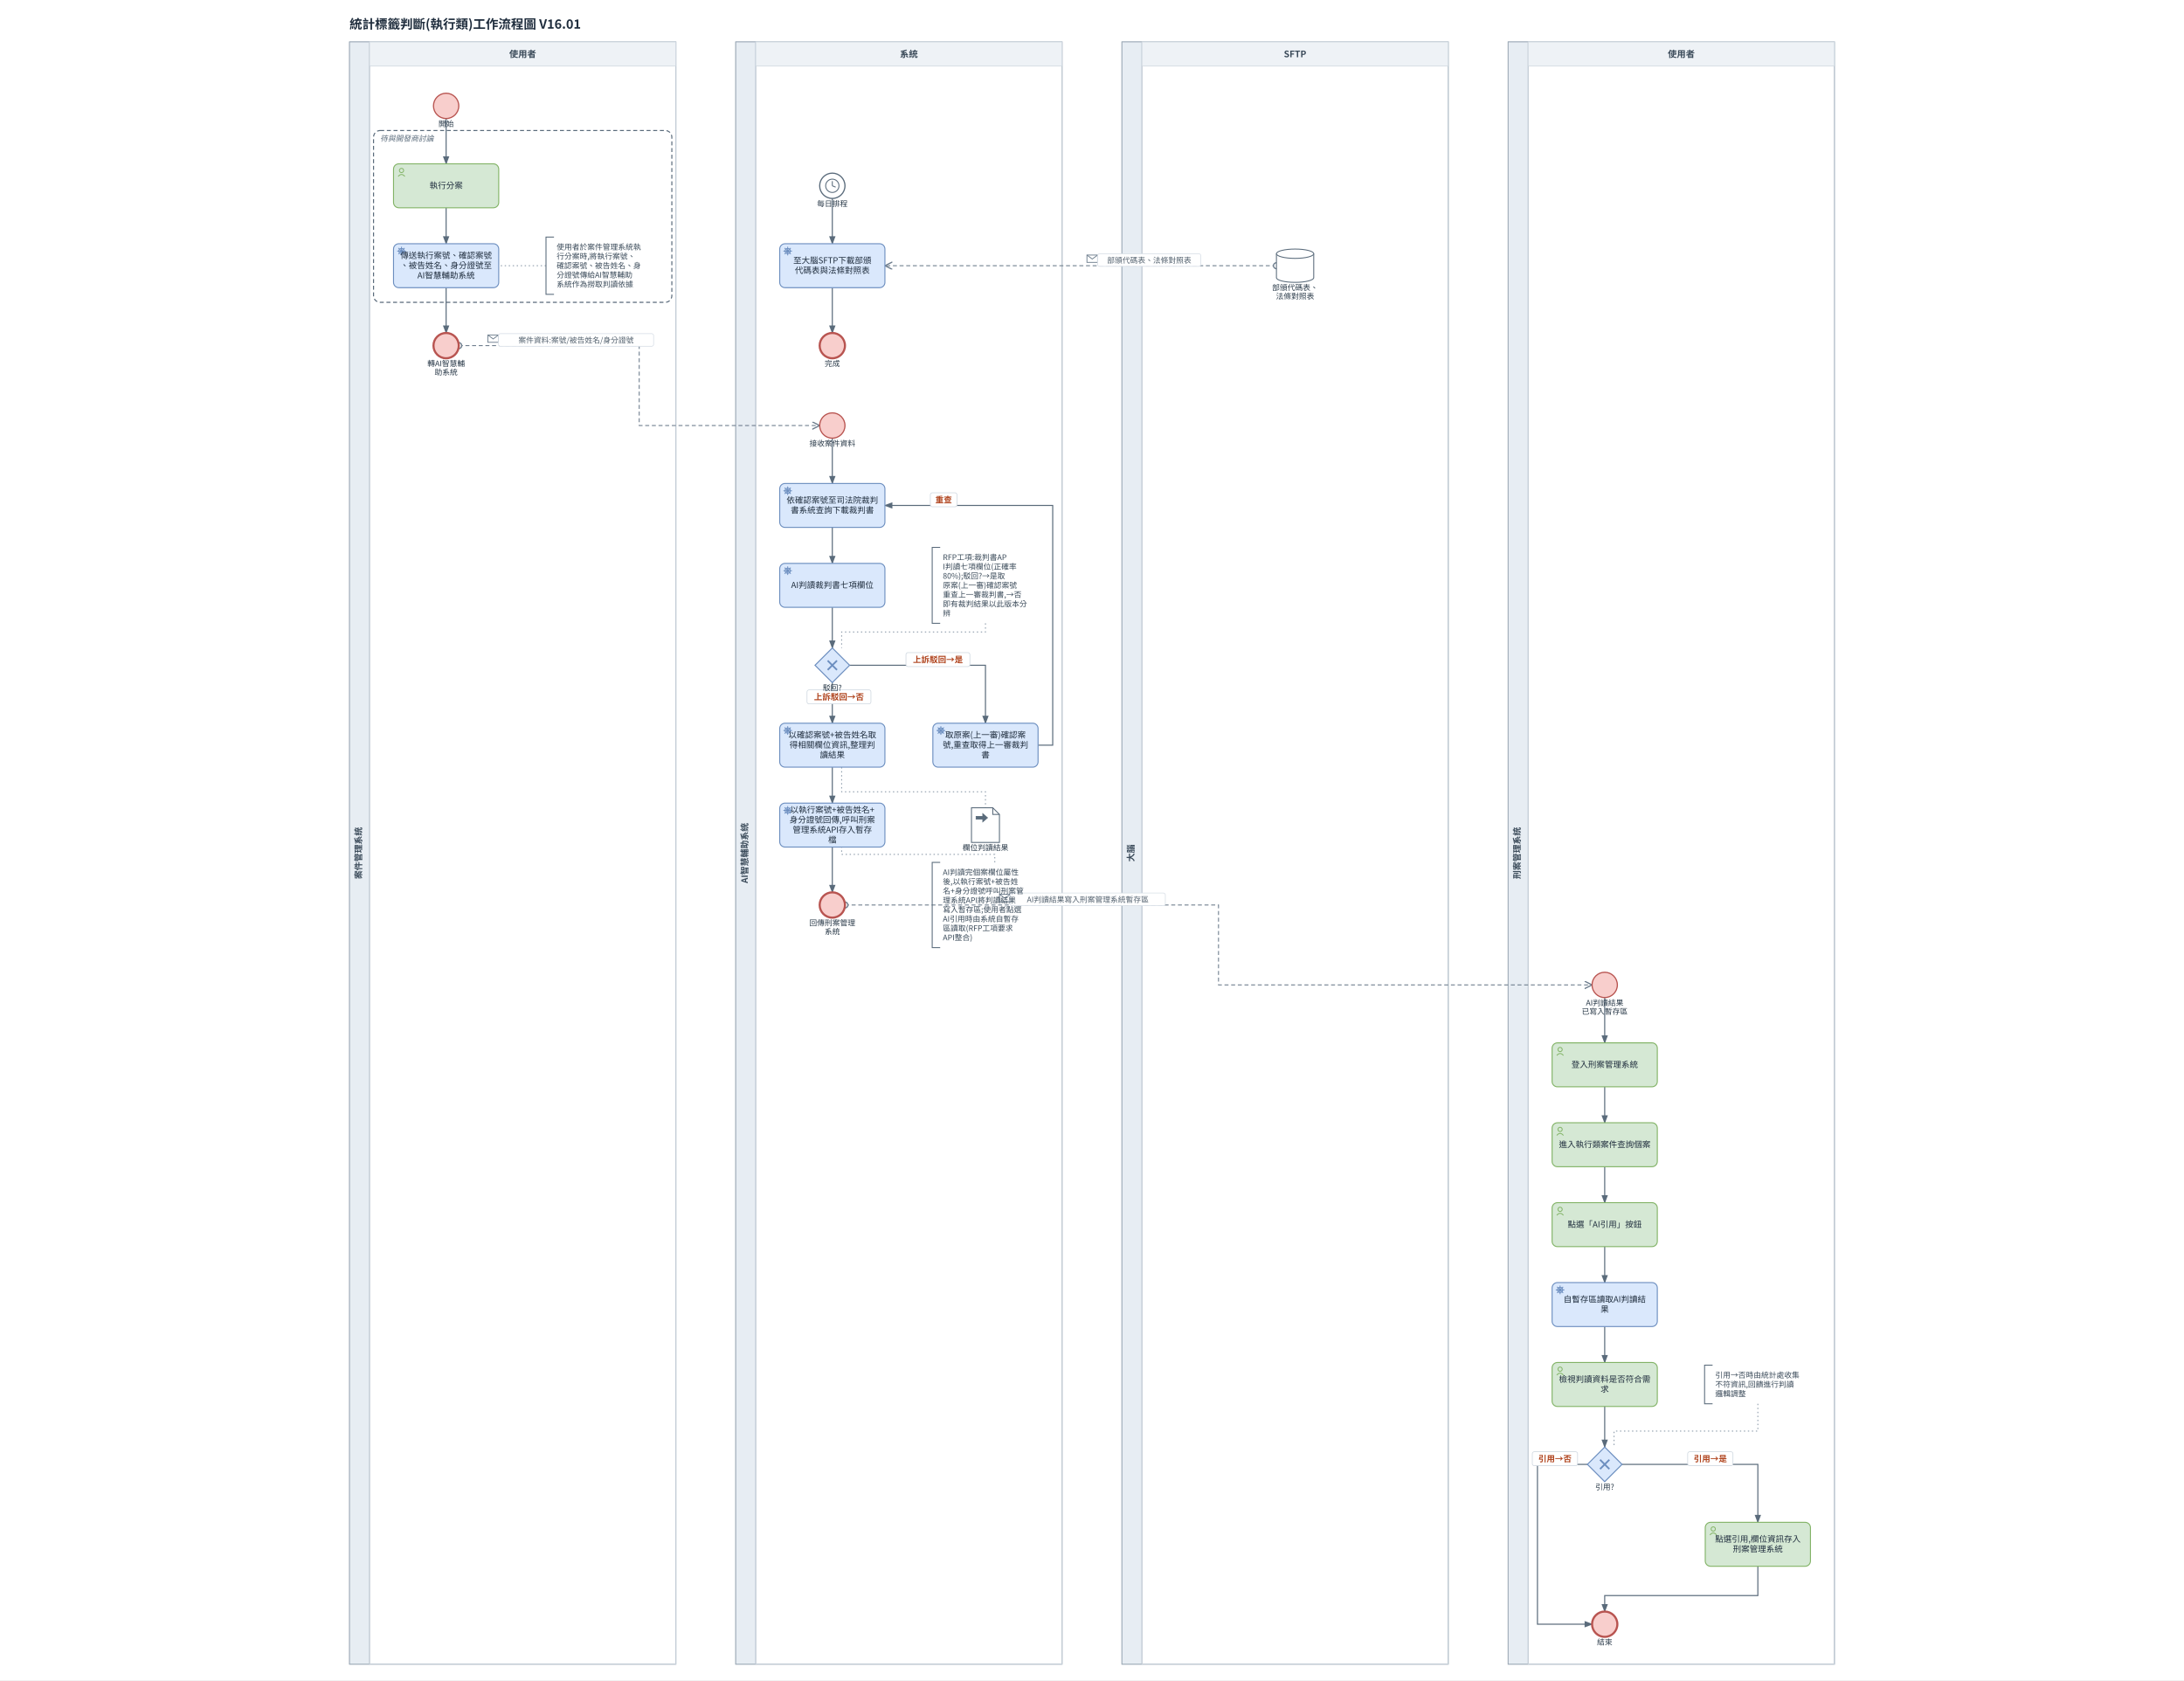
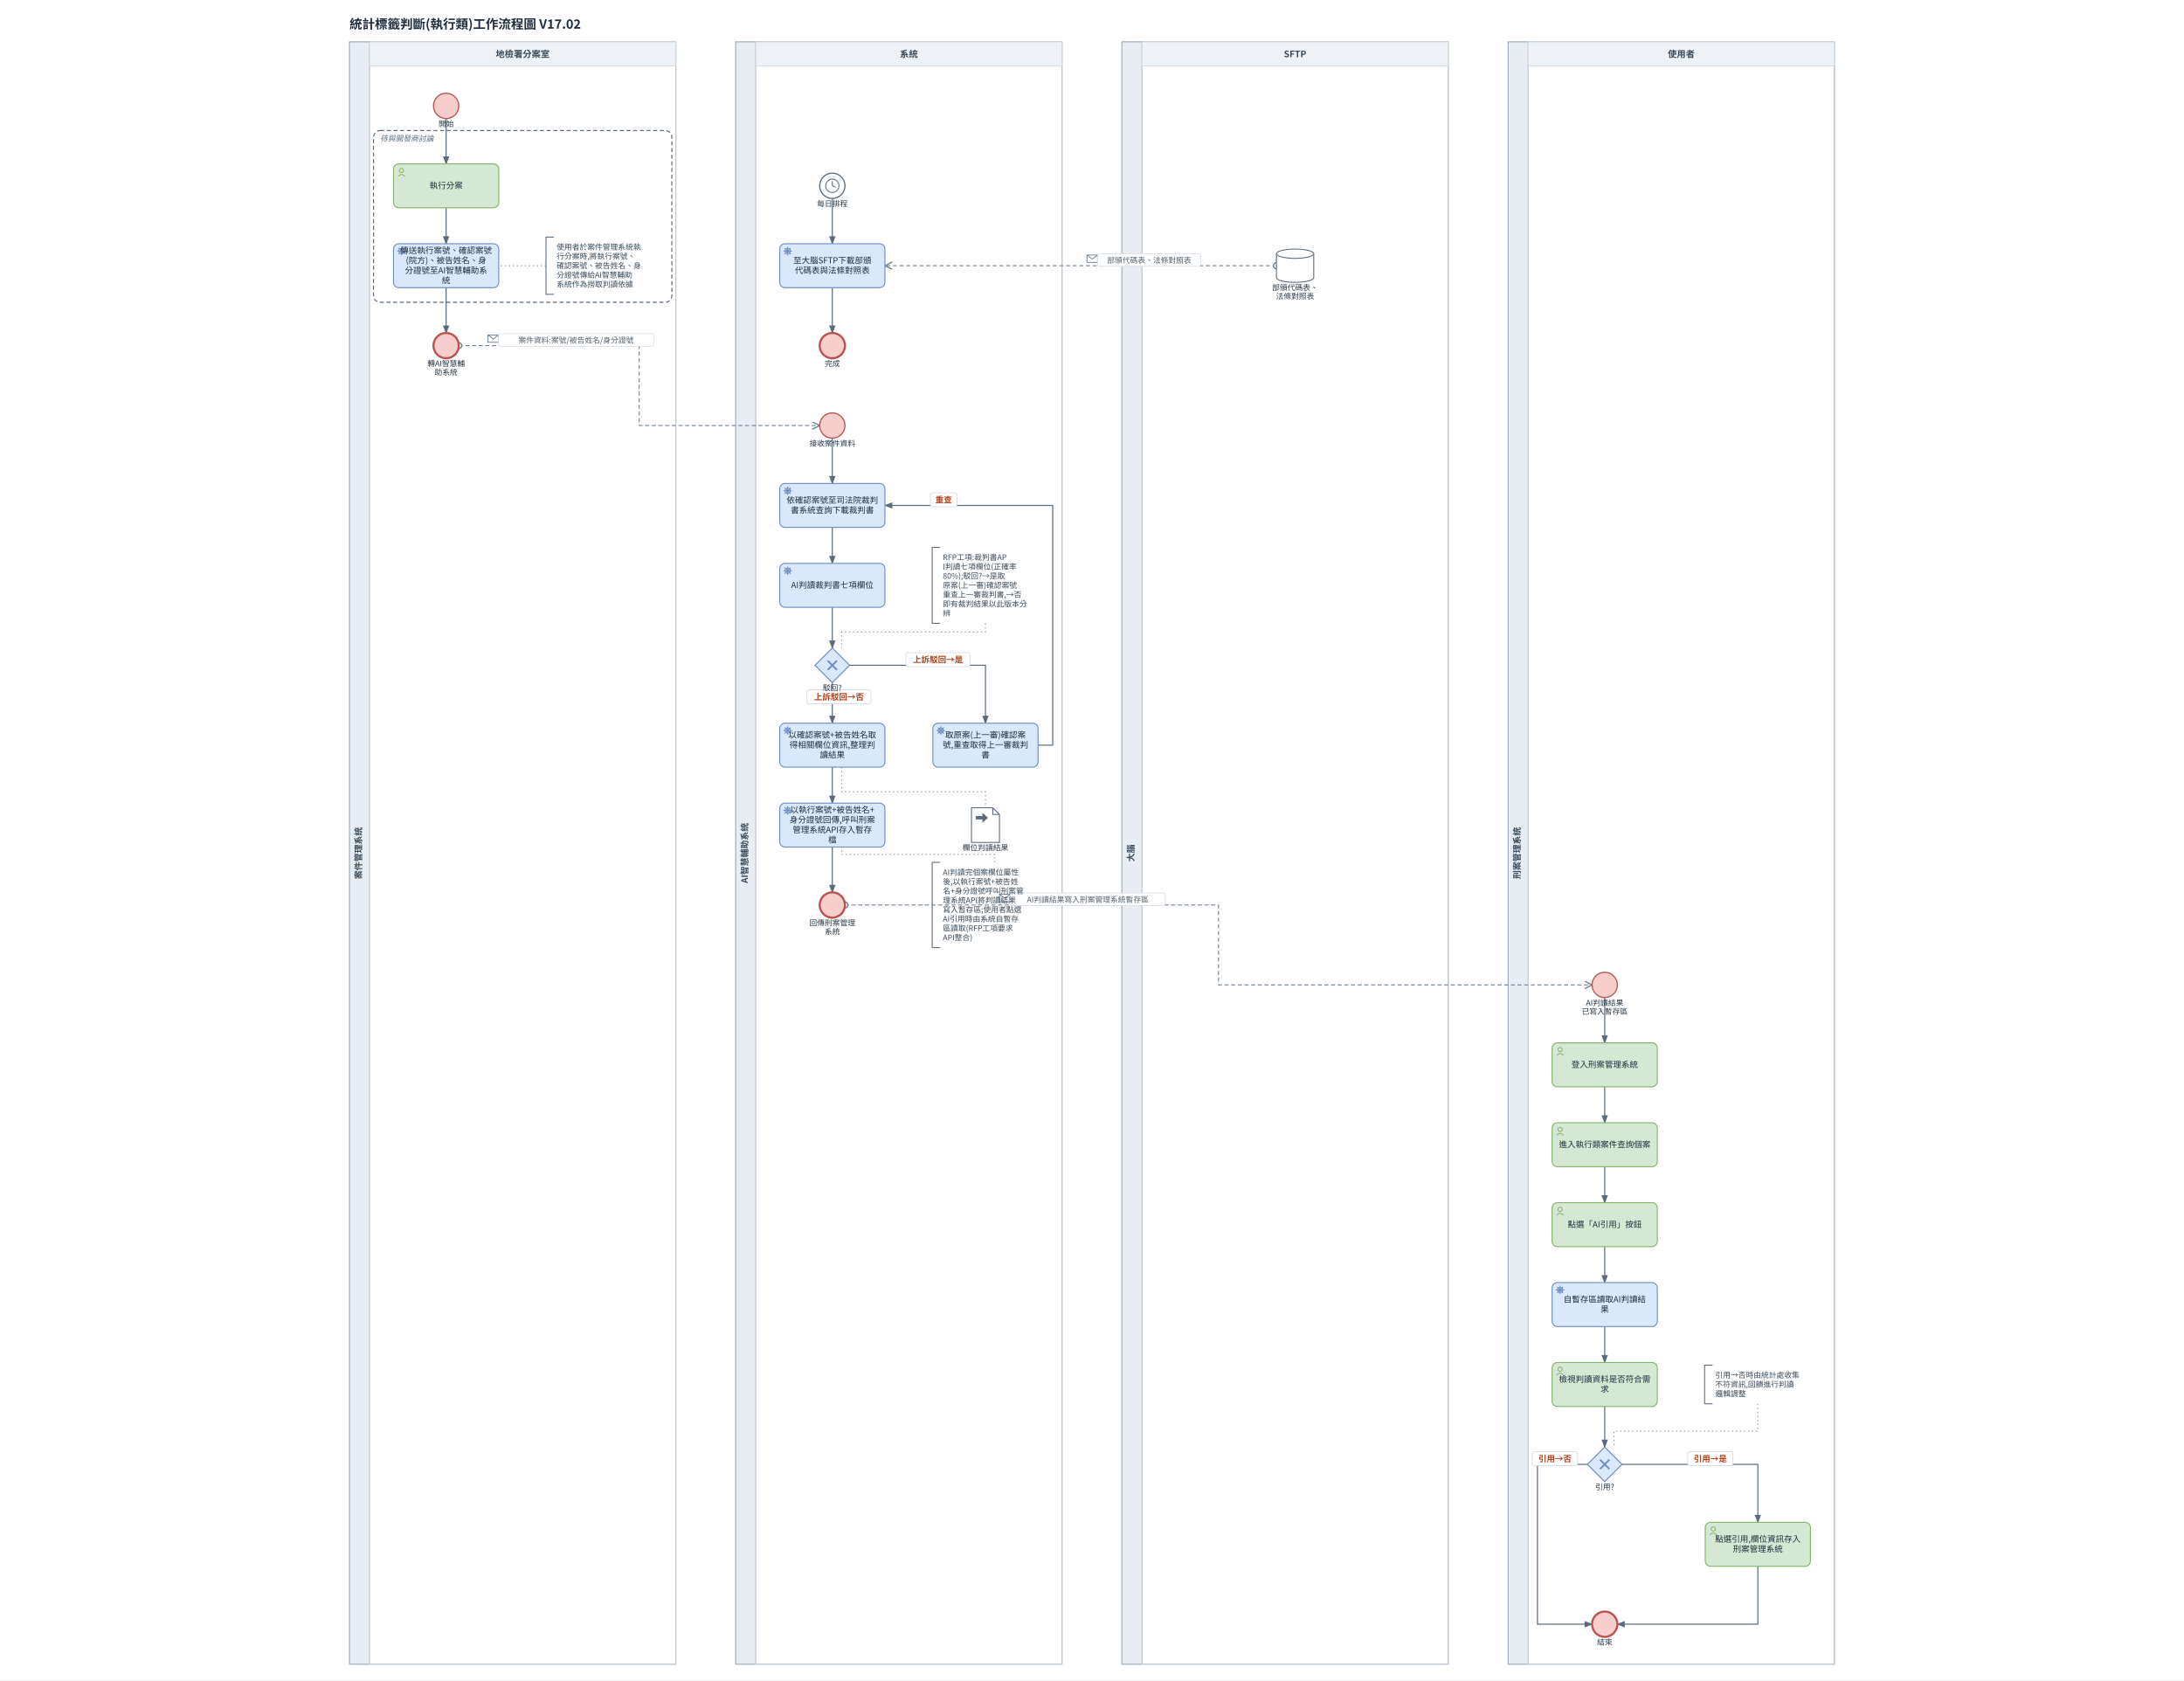
- <svg xmlns="http://www.w3.org/2000/svg" role="img" aria-label="統計標籤判斷(執行類)工作流程圖 V16.01" viewBox="-385 7 3280 2523" font-family="Microsoft JhengHei, PingFang TC, Noto Sans CJK TC, sans-serif">
+ <svg xmlns="http://www.w3.org/2000/svg" role="img" aria-label="統計標籤判斷(執行類)工作流程圖 V17.02" viewBox="-385 7 3280 2523" font-family="Microsoft JhengHei, PingFang TC, Noto Sans CJK TC, sans-serif">
  <rect x="-385" y="7" width="3280" height="2523" fill="#ffffff" />
-   <text x="140" y="50" font-size="19" font-weight="bold" fill="#1f2d3d">統計標籤判斷(執行類)工作流程圖 V16.01</text>
+   <text x="140" y="50" font-size="19" font-weight="bold" fill="#1f2d3d">統計標籤判斷(執行類)工作流程圖 V17.02</text>
  <defs>
    <marker id="arr" markerWidth="9" markerHeight="9" refX="7" refY="3" orient="auto" markerUnits="strokeWidth">
      <path d="M0,0 L8,3 L0,6 Z" fill="#5a6b7b" />
    </marker>
    <marker id="mfarr" markerWidth="11" markerHeight="11" refX="8" refY="4" orient="auto" markerUnits="strokeWidth">
      <path d="M0,0 L8,4 L0,8" fill="none" stroke="#6b7b8b" stroke-width="1.3" />
    </marker>
    <marker id="mfdot" markerWidth="10" markerHeight="10" refX="5" refY="5" orient="auto" markerUnits="strokeWidth">
      <circle cx="5" cy="5" r="3.2" fill="#fff" stroke="#6b7b8b" stroke-width="1.3" />
    </marker>
  </defs>
  <rect x="140" y="70" width="490" height="2436" fill="none" stroke="#9aa7b4" stroke-width="1.5" />
  <rect x="140" y="70" width="30" height="2436" fill="#e7edf3" stroke="#9aa7b4" />
  <text x="158" y="1288.0" font-size="13" font-weight="bold" fill="#3a4a59" text-anchor="middle" transform="rotate(-90 158 1288.0)">案件管理系統</text>
  <rect x="170" y="70" width="460" height="2436" fill="none" stroke="#cdd6df" />
  <rect x="170" y="70" width="460" height="36" fill="#eef2f6" stroke="#cdd6df" />
-   <text x="400.0" y="93" font-size="13.5" font-weight="bold" fill="#3a4a59" text-anchor="middle">使用者</text>
+   <text x="400.0" y="93" font-size="13.5" font-weight="bold" fill="#3a4a59" text-anchor="middle">地檢署分案室</text>
  <rect x="720" y="70" width="490" height="2436" fill="none" stroke="#9aa7b4" stroke-width="1.5" />
  <rect x="720" y="70" width="30" height="2436" fill="#e7edf3" stroke="#9aa7b4" />
  <text x="738" y="1288.0" font-size="13" font-weight="bold" fill="#3a4a59" text-anchor="middle" transform="rotate(-90 738 1288.0)">AI智慧輔助系統</text>
  <rect x="750" y="70" width="460" height="2436" fill="none" stroke="#cdd6df" />
  <rect x="750" y="70" width="460" height="36" fill="#eef2f6" stroke="#cdd6df" />
  <text x="980.0" y="93" font-size="13.5" font-weight="bold" fill="#3a4a59" text-anchor="middle">系統</text>
  <rect x="1300" y="70" width="490" height="2436" fill="none" stroke="#9aa7b4" stroke-width="1.5" />
  <rect x="1300" y="70" width="30" height="2436" fill="#e7edf3" stroke="#9aa7b4" />
  <text x="1318" y="1288.0" font-size="13" font-weight="bold" fill="#3a4a59" text-anchor="middle" transform="rotate(-90 1318 1288.0)">大腦</text>
  <rect x="1330" y="70" width="460" height="2436" fill="none" stroke="#cdd6df" />
  <rect x="1330" y="70" width="460" height="36" fill="#eef2f6" stroke="#cdd6df" />
  <text x="1560.0" y="93" font-size="13.5" font-weight="bold" fill="#3a4a59" text-anchor="middle">SFTP</text>
  <rect x="1880" y="70" width="490" height="2436" fill="none" stroke="#9aa7b4" stroke-width="1.5" />
  <rect x="1880" y="70" width="30" height="2436" fill="#e7edf3" stroke="#9aa7b4" />
  <text x="1898" y="1288.0" font-size="13" font-weight="bold" fill="#3a4a59" text-anchor="middle" transform="rotate(-90 1898 1288.0)">刑案管理系統</text>
  <rect x="1910" y="70" width="460" height="2436" fill="none" stroke="#cdd6df" />
  <rect x="1910" y="70" width="460" height="36" fill="#eef2f6" stroke="#cdd6df" />
  <text x="2140.0" y="93" font-size="13.5" font-weight="bold" fill="#3a4a59" text-anchor="middle">使用者</text>
  <rect x="176" y="203" width="448" height="258" rx="10" fill="none" stroke="#5a6b7b" stroke-width="1.6" stroke-dasharray="6,4" />
  <text x="186" y="219" font-size="11.5" font-style="italic" fill="#5a6b7b">待與開發商討論</text>
  <path d="M285,185 L285,253" fill="none" stroke="#5a6b7b" stroke-width="1.6" marker-end="url(#arr)" />
  <path d="M285,319 L285,373" fill="none" stroke="#5a6b7b" stroke-width="1.6" marker-end="url(#arr)" />
  <path d="M285,439 L285,507" fill="none" stroke="#5a6b7b" stroke-width="1.6" marker-end="url(#arr)" />
  <path d="M435,406 L364,406" fill="none" stroke="#8a99a8" stroke-width="1.4" stroke-dasharray="2,4" />
  <path d="M865,665 L865,733" fill="none" stroke="#5a6b7b" stroke-width="1.6" marker-end="url(#arr)" />
  <path d="M865,799 L865,853" fill="none" stroke="#5a6b7b" stroke-width="1.6" marker-end="url(#arr)" />
  <path d="M865,919 L865,980" fill="none" stroke="#5a6b7b" stroke-width="1.6" marker-end="url(#arr)" />
  <path d="M865,1032 L865,1093" fill="none" stroke="#5a6b7b" stroke-width="1.6" marker-end="url(#arr)" />
  <rect x="827.0" y="1043" width="96" height="21" fill="#fff" stroke="#cdd6df" rx="3" />
  <text x="875.0" y="1058" font-size="12.5" fill="#b0451f" text-anchor="middle" font-weight="bold">上訴駁回→否</text>
  <path d="M891,1006 L1095,1006 L1095,1093" fill="none" stroke="#5a6b7b" stroke-width="1.6" marker-end="url(#arr)" />
  <rect x="975.6" y="987.0" width="96" height="21" fill="#fff" stroke="#cdd6df" rx="3" />
  <text x="1023.6" y="1002.0" font-size="12.5" fill="#b0451f" text-anchor="middle" font-weight="bold">上訴駁回→是</text>
  <path d="M1174,1126 L1196,1126 L1196,766 L944,766" fill="none" stroke="#5a6b7b" stroke-width="1.6" marker-end="url(#arr)" />
  <rect x="1012.2" y="747.0" width="40" height="21" fill="#fff" stroke="#cdd6df" rx="3" />
  <text x="1032.2" y="762.0" font-size="12.5" fill="#b0451f" text-anchor="middle" font-weight="bold">重查</text>
  <path d="M865,1159 L865,1213" fill="none" stroke="#5a6b7b" stroke-width="1.6" marker-end="url(#arr)" />
  <path d="M865,1279 L865,1347" fill="none" stroke="#5a6b7b" stroke-width="1.6" marker-end="url(#arr)" />
  <path d="M865,305 L865,373" fill="none" stroke="#5a6b7b" stroke-width="1.6" marker-end="url(#arr)" />
  <path d="M865,439 L865,507" fill="none" stroke="#5a6b7b" stroke-width="1.6" marker-end="url(#arr)" />
  <path d="M879,1159 L879,1196 L1095,1196 L1095,1220" fill="none" stroke="#8a99a8" stroke-width="1.4" stroke-dasharray="2,4" />
  <path d="M1095,943 L1095,956 L879,956 L879,980" fill="none" stroke="#8a99a8" stroke-width="1.4" stroke-dasharray="2,4" />
  <path d="M1109,1302 L1109,1290 L879,1290 L879,1279" fill="none" stroke="#8a99a8" stroke-width="1.4" stroke-dasharray="2,4" />
  <path d="M2025,1505 L2025,1573" fill="none" stroke="#5a6b7b" stroke-width="1.6" marker-end="url(#arr)" />
  <path d="M2025,1639 L2025,1693" fill="none" stroke="#5a6b7b" stroke-width="1.6" marker-end="url(#arr)" />
  <path d="M2025,1759 L2025,1813" fill="none" stroke="#5a6b7b" stroke-width="1.6" marker-end="url(#arr)" />
  <path d="M2025,1879 L2025,1933" fill="none" stroke="#5a6b7b" stroke-width="1.6" marker-end="url(#arr)" />
  <path d="M2025,1999 L2025,2053" fill="none" stroke="#5a6b7b" stroke-width="1.6" marker-end="url(#arr)" />
  <path d="M2025,2119 L2025,2180" fill="none" stroke="#5a6b7b" stroke-width="1.6" marker-end="url(#arr)" />
  <path d="M1999,2206 L1924,2206 L1924,2446 L2006,2446" fill="none" stroke="#5a6b7b" stroke-width="1.6" marker-end="url(#arr)" />
  <rect x="1916.25" y="2187.0" width="68" height="21" fill="#fff" stroke="#cdd6df" rx="3" />
  <text x="1950.25" y="2202.0" font-size="12.5" fill="#b0451f" text-anchor="middle" font-weight="bold">引用→否</text>
  <path d="M2051,2206 L2255,2206 L2255,2293" fill="none" stroke="#5a6b7b" stroke-width="1.6" marker-end="url(#arr)" />
  <rect x="2149.6" y="2187.0" width="68" height="21" fill="#fff" stroke="#cdd6df" rx="3" />
  <text x="2183.6" y="2202.0" font-size="12.5" fill="#b0451f" text-anchor="middle" font-weight="bold">引用→是</text>
-   <path d="M2255,2359 L2255,2403 L2025,2403 L2025,2427" fill="none" stroke="#5a6b7b" stroke-width="1.6" marker-end="url(#arr)" />
+   <path d="M2255,2359 L2255,2446 L2044,2446" fill="none" stroke="#5a6b7b" stroke-width="1.6" marker-end="url(#arr)" />
  <path d="M2255,2115 L2255,2156 L2039,2156 L2039,2180" fill="none" stroke="#8a99a8" stroke-width="1.4" stroke-dasharray="2,4" />
  <polyline points="304,526 575,526 575,646 846,646" fill="none" stroke="#6b7b8b" stroke-width="1.4" stroke-dasharray="6 4" marker-start="url(#mfdot)" marker-end="url(#mfarr)" />
  <rect x="347.65" y="510.0" width="16" height="11" fill="#ffffff" stroke="#6b7b8b" stroke-width="1.2" />
  <path d="M347.65,510.0 L355.65,516.0 L363.65,510.0" fill="none" stroke="#6b7b8b" stroke-width="1.2" />
  <rect x="363.65" y="508.0" width="233" height="19" fill="#fff" stroke="#d7dee6" rx="3" />
  <text x="480.15" y="522.0" font-size="11.5" fill="#52606d" text-anchor="middle">案件資料:案號/被告姓名/身分證號</text>
  <polyline points="884,1366 1445,1366 1445,1486 2006,1486" fill="none" stroke="#6b7b8b" stroke-width="1.4" stroke-dasharray="6 4" marker-start="url(#mfdot)" marker-end="url(#mfarr)" />
  <rect x="1116.15" y="1350.0" width="16" height="11" fill="#ffffff" stroke="#6b7b8b" stroke-width="1.2" />
  <path d="M1116.15,1350.0 L1124.15,1356.0 L1132.15,1350.0" fill="none" stroke="#6b7b8b" stroke-width="1.2" />
  <rect x="1132.15" y="1348.0" width="233" height="19" fill="#fff" stroke="#d7dee6" rx="3" />
  <text x="1248.65" y="1362.0" font-size="11.5" fill="#52606d" text-anchor="middle">AI判讀結果寫入刑案管理系統暫存區</text>
  <polyline points="1532,406 1238,406 1238,406 944,406" fill="none" stroke="#6b7b8b" stroke-width="1.4" stroke-dasharray="6 4" marker-start="url(#mfdot)" marker-end="url(#mfarr)" />
  <rect x="1247.4" y="390.0" width="16" height="11" fill="#ffffff" stroke="#6b7b8b" stroke-width="1.2" />
  <path d="M1247.4,390.0 L1255.4,396.0 L1263.4,390.0" fill="none" stroke="#6b7b8b" stroke-width="1.2" />
  <rect x="1263.4" y="388.0" width="155" height="19" fill="#fff" stroke="#d7dee6" rx="3" />
  <text x="1340.9" y="402.0" font-size="11.5" fill="#52606d" text-anchor="middle">部頒代碼表、法條對照表</text>
  <circle cx="285.0" cy="166.0" r="19.0" fill="#f8cecc" stroke="#b85450" stroke-width="1.8" />
  <text x="285.0" y="197" font-size="11.5" fill="#2a3a49" text-anchor="middle">開始</text>
  <rect x="206" y="253" width="158" height="66" rx="8" fill="#d5e8d4" stroke="#82b366" stroke-width="1.5" />
  <circle cx="218" cy="263" r="3.2" fill="none" stroke="#82b366" stroke-width="1.3" />
  <path d="M213,272 Q218,266 223,272" fill="none" stroke="#82b366" stroke-width="1.3" />
  <text x="285.0" y="290.0" font-size="12.5" fill="#1f2d3d" text-anchor="middle">執行分案</text>
  <rect x="206" y="373" width="158" height="66" rx="8" fill="#dae8fc" stroke="#6c8ebf" stroke-width="1.5" />
  <circle cx="218" cy="384" r="4" fill="none" stroke="#6c8ebf" stroke-width="1.3" />
  <path d="M218,384 l6.5,0.0 M218,384 l-6.5,0.0 M218,384 l0.0,6.5 M218,384 l0.0,-6.5 M218,384 l4.595,4.595 M218,384 l-4.595,4.595 M218,384 l4.595,-4.595 M218,384 l-4.595,-4.595 " stroke="#6c8ebf" stroke-width="1.3" fill="none" />
-   <text x="285.0" y="395.0" font-size="12.5" fill="#1f2d3d" text-anchor="middle">傳送執行案號、確認案號</text>
-   <text x="285.0" y="410.0" font-size="12.5" fill="#1f2d3d" text-anchor="middle">、被告姓名、身分證號至</text>
-   <text x="285.0" y="425.0" font-size="12.5" fill="#1f2d3d" text-anchor="middle">AI智慧輔助系統</text>
+   <text x="285.0" y="387.5" font-size="12.5" fill="#1f2d3d" text-anchor="middle">傳送執行案號、確認案號</text>
+   <text x="285.0" y="402.5" font-size="12.5" fill="#1f2d3d" text-anchor="middle">(院方)、被告姓名、身</text>
+   <text x="285.0" y="417.5" font-size="12.5" fill="#1f2d3d" text-anchor="middle">分證號至AI智慧輔助系</text>
+   <text x="285.0" y="432.5" font-size="12.5" fill="#1f2d3d" text-anchor="middle">統</text>
  <circle cx="285.0" cy="526.0" r="19.0" fill="#f8cecc" stroke="#b85450" stroke-width="3.2" />
  <text x="285.0" y="557" font-size="11.5" fill="#2a3a49" text-anchor="middle">轉AI智慧輔</text>
  <text x="285.0" y="570" font-size="11.5" fill="#2a3a49" text-anchor="middle">助系統</text>
  <path d="M447,363 L435,363 L435,449 L447,449" fill="none" stroke="#5a6b7b" stroke-width="1.4" />
  <text x="451" y="382.0" font-size="11.5" fill="#3a4a59">使用者於案件管理系統執</text>
  <text x="451" y="396.0" font-size="11.5" fill="#3a4a59">行分案時,將執行案號、</text>
  <text x="451" y="410.0" font-size="11.5" fill="#3a4a59">確認案號、被告姓名、身</text>
  <text x="451" y="424.0" font-size="11.5" fill="#3a4a59">分證號傳給AI智慧輔助</text>
  <text x="451" y="438.0" font-size="11.5" fill="#3a4a59">系統作為撈取判讀依據</text>
  <circle cx="865.0" cy="646.0" r="19.0" fill="#f8cecc" stroke="#b85450" stroke-width="1.8" />
  <text x="865.0" y="677" font-size="11.5" fill="#2a3a49" text-anchor="middle">接收案件資料</text>
  <rect x="786" y="733" width="158" height="66" rx="8" fill="#dae8fc" stroke="#6c8ebf" stroke-width="1.5" />
  <circle cx="798" cy="744" r="4" fill="none" stroke="#6c8ebf" stroke-width="1.3" />
  <path d="M798,744 l6.5,0.0 M798,744 l-6.5,0.0 M798,744 l0.0,6.5 M798,744 l0.0,-6.5 M798,744 l4.595,4.595 M798,744 l-4.595,4.595 M798,744 l4.595,-4.595 M798,744 l-4.595,-4.595 " stroke="#6c8ebf" stroke-width="1.3" fill="none" />
  <text x="865.0" y="762.5" font-size="12.5" fill="#1f2d3d" text-anchor="middle">依確認案號至司法院裁判</text>
  <text x="865.0" y="777.5" font-size="12.5" fill="#1f2d3d" text-anchor="middle">書系統查詢下載裁判書</text>
  <rect x="786" y="853" width="158" height="66" rx="8" fill="#dae8fc" stroke="#6c8ebf" stroke-width="1.5" />
  <circle cx="798" cy="864" r="4" fill="none" stroke="#6c8ebf" stroke-width="1.3" />
  <path d="M798,864 l6.5,0.0 M798,864 l-6.5,0.0 M798,864 l0.0,6.5 M798,864 l0.0,-6.5 M798,864 l4.595,4.595 M798,864 l-4.595,4.595 M798,864 l4.595,-4.595 M798,864 l-4.595,-4.595 " stroke="#6c8ebf" stroke-width="1.3" fill="none" />
  <text x="865.0" y="890.0" font-size="12.5" fill="#1f2d3d" text-anchor="middle">AI判讀裁判書七項欄位</text>
  <polygon points="865.0,980 891,1006.0 865.0,1032 839,1006.0" fill="#dae8fc" stroke="#6c8ebf" stroke-width="1.6" />
  <path d="M858.0,999.0 L872.0,1013.0 M858.0,1013.0 L872.0,999.0" stroke="#6c8ebf" stroke-width="2.6" fill="none" />
  <text x="865.0" y="1044" font-size="11.5" fill="#2a3a49" text-anchor="middle">駁回?</text>
  <rect x="786" y="1093" width="158" height="66" rx="8" fill="#dae8fc" stroke="#6c8ebf" stroke-width="1.5" />
  <circle cx="798" cy="1104" r="4" fill="none" stroke="#6c8ebf" stroke-width="1.3" />
  <path d="M798,1104 l6.5,0.0 M798,1104 l-6.5,0.0 M798,1104 l0.0,6.5 M798,1104 l0.0,-6.5 M798,1104 l4.595,4.595 M798,1104 l-4.595,4.595 M798,1104 l4.595,-4.595 M798,1104 l-4.595,-4.595 " stroke="#6c8ebf" stroke-width="1.3" fill="none" />
  <text x="865.0" y="1115.0" font-size="12.5" fill="#1f2d3d" text-anchor="middle">以確認案號+被告姓名取</text>
  <text x="865.0" y="1130.0" font-size="12.5" fill="#1f2d3d" text-anchor="middle">得相關欄位資訊,整理判</text>
  <text x="865.0" y="1145.0" font-size="12.5" fill="#1f2d3d" text-anchor="middle">讀結果</text>
  <rect x="786" y="1213" width="158" height="66" rx="8" fill="#dae8fc" stroke="#6c8ebf" stroke-width="1.5" />
  <circle cx="798" cy="1224" r="4" fill="none" stroke="#6c8ebf" stroke-width="1.3" />
  <path d="M798,1224 l6.5,0.0 M798,1224 l-6.5,0.0 M798,1224 l0.0,6.5 M798,1224 l0.0,-6.5 M798,1224 l4.595,4.595 M798,1224 l-4.595,4.595 M798,1224 l4.595,-4.595 M798,1224 l-4.595,-4.595 " stroke="#6c8ebf" stroke-width="1.3" fill="none" />
  <text x="865.0" y="1227.5" font-size="12.5" fill="#1f2d3d" text-anchor="middle">以執行案號+被告姓名+</text>
  <text x="865.0" y="1242.5" font-size="12.5" fill="#1f2d3d" text-anchor="middle">身分證號回傳,呼叫刑案</text>
  <text x="865.0" y="1257.5" font-size="12.5" fill="#1f2d3d" text-anchor="middle">管理系統API存入暫存</text>
  <text x="865.0" y="1272.5" font-size="12.5" fill="#1f2d3d" text-anchor="middle">檔</text>
  <circle cx="865.0" cy="1366.0" r="19.0" fill="#f8cecc" stroke="#b85450" stroke-width="3.2" />
  <text x="865.0" y="1397" font-size="11.5" fill="#2a3a49" text-anchor="middle">回傳刑案管理</text>
  <text x="865.0" y="1410" font-size="11.5" fill="#2a3a49" text-anchor="middle">系統</text>
  <rect x="1016" y="1093" width="158" height="66" rx="8" fill="#dae8fc" stroke="#6c8ebf" stroke-width="1.5" />
  <circle cx="1028" cy="1104" r="4" fill="none" stroke="#6c8ebf" stroke-width="1.3" />
  <path d="M1028,1104 l6.5,0.0 M1028,1104 l-6.5,0.0 M1028,1104 l0.0,6.5 M1028,1104 l0.0,-6.5 M1028,1104 l4.595,4.595 M1028,1104 l-4.595,4.595 M1028,1104 l4.595,-4.595 M1028,1104 l-4.595,-4.595 " stroke="#6c8ebf" stroke-width="1.3" fill="none" />
  <text x="1095.0" y="1115.0" font-size="12.5" fill="#1f2d3d" text-anchor="middle">取原案(上一審)確認案</text>
  <text x="1095.0" y="1130.0" font-size="12.5" fill="#1f2d3d" text-anchor="middle">號,重查取得上一審裁判</text>
  <text x="1095.0" y="1145.0" font-size="12.5" fill="#1f2d3d" text-anchor="middle">書</text>
  <path d="M1074,1220 L1106,1220 L1116,1230 L1116,1272 L1074,1272 Z" fill="#ffffff" stroke="#5a6b7b" stroke-width="1.4" />
  <path d="M1106,1220 L1106,1230 L1116,1230" fill="none" stroke="#5a6b7b" stroke-width="1.4" />
  <path d="M1081,1233 L1091,1233 L1091,1229 L1098,1235 L1091,1241 L1091,1237 L1081,1237 Z" fill="#5a6b7b" stroke="#5a6b7b" stroke-width="1.2" />
  <text x="1095.0" y="1284" font-size="11.5" fill="#2a3a49" text-anchor="middle">欄位判讀結果</text>
  <path d="M1027,829 L1015,829 L1015,943 L1027,943" fill="none" stroke="#5a6b7b" stroke-width="1.4" />
  <text x="1031" y="848.0" font-size="11.5" fill="#3a4a59">RFP工項:裁判書AP</text>
  <text x="1031" y="862.0" font-size="11.5" fill="#3a4a59">I判讀七項欄位(正確率</text>
  <text x="1031" y="876.0" font-size="11.5" fill="#3a4a59">80%);駁回?→是取</text>
  <text x="1031" y="890.0" font-size="11.5" fill="#3a4a59">原案(上一審)確認案號</text>
  <text x="1031" y="904.0" font-size="11.5" fill="#3a4a59">重查上一審裁判書,→否</text>
  <text x="1031" y="918.0" font-size="11.5" fill="#3a4a59">即有裁判結果以此版本分</text>
  <text x="1031" y="932.0" font-size="11.5" fill="#3a4a59">辨</text>
  <path d="M1027,1302 L1015,1302 L1015,1430 L1027,1430" fill="none" stroke="#5a6b7b" stroke-width="1.4" />
  <text x="1031" y="1321.0" font-size="11.5" fill="#3a4a59">AI判讀完個案欄位屬性</text>
  <text x="1031" y="1335.0" font-size="11.5" fill="#3a4a59">後,以執行案號+被告姓</text>
  <text x="1031" y="1349.0" font-size="11.5" fill="#3a4a59">名+身分證號呼叫刑案管</text>
  <text x="1031" y="1363.0" font-size="11.5" fill="#3a4a59">理系統API將判讀結果</text>
  <text x="1031" y="1377.0" font-size="11.5" fill="#3a4a59">寫入暫存區;使用者點選</text>
  <text x="1031" y="1391.0" font-size="11.5" fill="#3a4a59">AI引用時由系統自暫存</text>
  <text x="1031" y="1405.0" font-size="11.5" fill="#3a4a59">區讀取(RFP工項要求</text>
  <text x="1031" y="1419.0" font-size="11.5" fill="#3a4a59">API整合)</text>
  <circle cx="865.0" cy="286.0" r="19.0" fill="#ffffff" stroke="#5a6b7b" stroke-width="1.8" />
  <circle cx="865.0" cy="286.0" r="10" fill="none" stroke="#5a6b7b" stroke-width="1.4" />
  <path d="M865.0,286.0 L865.0,279.0 M865.0,286.0 L870.0,288.0" stroke="#5a6b7b" stroke-width="1.4" fill="none" />
  <text x="865.0" y="317" font-size="11.5" fill="#2a3a49" text-anchor="middle">每日排程</text>
  <rect x="786" y="373" width="158" height="66" rx="8" fill="#dae8fc" stroke="#6c8ebf" stroke-width="1.5" />
  <circle cx="798" cy="384" r="4" fill="none" stroke="#6c8ebf" stroke-width="1.3" />
  <path d="M798,384 l6.5,0.0 M798,384 l-6.5,0.0 M798,384 l0.0,6.5 M798,384 l0.0,-6.5 M798,384 l4.595,4.595 M798,384 l-4.595,4.595 M798,384 l4.595,-4.595 M798,384 l-4.595,-4.595 " stroke="#6c8ebf" stroke-width="1.3" fill="none" />
  <text x="865.0" y="402.5" font-size="12.5" fill="#1f2d3d" text-anchor="middle">至大腦SFTP下載部頒</text>
  <text x="865.0" y="417.5" font-size="12.5" fill="#1f2d3d" text-anchor="middle">代碼表與法條對照表</text>
  <circle cx="865.0" cy="526.0" r="19.0" fill="#f8cecc" stroke="#b85450" stroke-width="3.2" />
  <text x="865.0" y="557" font-size="11.5" fill="#2a3a49" text-anchor="middle">完成</text>
  <path d="M1532,388 L1532,424 A28.0,7 0 0 0 1588,424 L1588,388" fill="#ffffff" stroke="#5a6b7b" stroke-width="1.4" />
  <ellipse cx="1560.0" cy="388" rx="28.0" ry="7" fill="#ffffff" stroke="#5a6b7b" stroke-width="1.4" />
  <text x="1560.0" y="443" font-size="11.5" fill="#2a3a49" text-anchor="middle">部頒代碼表、</text>
  <text x="1560.0" y="456" font-size="11.5" fill="#2a3a49" text-anchor="middle">法條對照表</text>
  <circle cx="2025.0" cy="1486.0" r="19.0" fill="#f8cecc" stroke="#b85450" stroke-width="1.8" />
  <text x="2025.0" y="1517" font-size="11.5" fill="#2a3a49" text-anchor="middle">AI判讀結果</text>
  <text x="2025.0" y="1530" font-size="11.5" fill="#2a3a49" text-anchor="middle">已寫入暫存區</text>
  <rect x="1946" y="1573" width="158" height="66" rx="8" fill="#d5e8d4" stroke="#82b366" stroke-width="1.5" />
  <circle cx="1958" cy="1583" r="3.2" fill="none" stroke="#82b366" stroke-width="1.3" />
  <path d="M1953,1592 Q1958,1586 1963,1592" fill="none" stroke="#82b366" stroke-width="1.3" />
  <text x="2025.0" y="1610.0" font-size="12.5" fill="#1f2d3d" text-anchor="middle">登入刑案管理系統</text>
  <rect x="1946" y="1693" width="158" height="66" rx="8" fill="#d5e8d4" stroke="#82b366" stroke-width="1.5" />
  <circle cx="1958" cy="1703" r="3.2" fill="none" stroke="#82b366" stroke-width="1.3" />
  <path d="M1953,1712 Q1958,1706 1963,1712" fill="none" stroke="#82b366" stroke-width="1.3" />
  <text x="2025.0" y="1730.0" font-size="12.5" fill="#1f2d3d" text-anchor="middle">進入執行類案件查詢個案</text>
  <rect x="1946" y="1813" width="158" height="66" rx="8" fill="#d5e8d4" stroke="#82b366" stroke-width="1.5" />
  <circle cx="1958" cy="1823" r="3.2" fill="none" stroke="#82b366" stroke-width="1.3" />
  <path d="M1953,1832 Q1958,1826 1963,1832" fill="none" stroke="#82b366" stroke-width="1.3" />
  <text x="2025.0" y="1850.0" font-size="12.5" fill="#1f2d3d" text-anchor="middle">點選「AI引用」按鈕</text>
  <rect x="1946" y="1933" width="158" height="66" rx="8" fill="#dae8fc" stroke="#6c8ebf" stroke-width="1.5" />
  <circle cx="1958" cy="1944" r="4" fill="none" stroke="#6c8ebf" stroke-width="1.3" />
  <path d="M1958,1944 l6.5,0.0 M1958,1944 l-6.5,0.0 M1958,1944 l0.0,6.5 M1958,1944 l0.0,-6.5 M1958,1944 l4.595,4.595 M1958,1944 l-4.595,4.595 M1958,1944 l4.595,-4.595 M1958,1944 l-4.595,-4.595 " stroke="#6c8ebf" stroke-width="1.3" fill="none" />
  <text x="2025.0" y="1962.5" font-size="12.5" fill="#1f2d3d" text-anchor="middle">自暫存區讀取AI判讀結</text>
  <text x="2025.0" y="1977.5" font-size="12.5" fill="#1f2d3d" text-anchor="middle">果</text>
  <rect x="1946" y="2053" width="158" height="66" rx="8" fill="#d5e8d4" stroke="#82b366" stroke-width="1.5" />
  <circle cx="1958" cy="2063" r="3.2" fill="none" stroke="#82b366" stroke-width="1.3" />
  <path d="M1953,2072 Q1958,2066 1963,2072" fill="none" stroke="#82b366" stroke-width="1.3" />
  <text x="2025.0" y="2082.5" font-size="12.5" fill="#1f2d3d" text-anchor="middle">檢視判讀資料是否符合需</text>
  <text x="2025.0" y="2097.5" font-size="12.5" fill="#1f2d3d" text-anchor="middle">求</text>
  <polygon points="2025.0,2180 2051,2206.0 2025.0,2232 1999,2206.0" fill="#dae8fc" stroke="#6c8ebf" stroke-width="1.6" />
  <path d="M2018.0,2199.0 L2032.0,2213.0 M2018.0,2213.0 L2032.0,2199.0" stroke="#6c8ebf" stroke-width="2.6" fill="none" />
  <text x="2025.0" y="2244" font-size="11.5" fill="#2a3a49" text-anchor="middle">引用?</text>
  <circle cx="2025.0" cy="2446.0" r="19.0" fill="#f8cecc" stroke="#b85450" stroke-width="3.2" />
  <text x="2025.0" y="2477" font-size="11.5" fill="#2a3a49" text-anchor="middle">結束</text>
  <rect x="2176" y="2293" width="158" height="66" rx="8" fill="#d5e8d4" stroke="#82b366" stroke-width="1.5" />
  <circle cx="2188" cy="2303" r="3.2" fill="none" stroke="#82b366" stroke-width="1.3" />
  <path d="M2183,2312 Q2188,2306 2193,2312" fill="none" stroke="#82b366" stroke-width="1.3" />
  <text x="2255.0" y="2322.5" font-size="12.5" fill="#1f2d3d" text-anchor="middle">點選引用,欄位資訊存入</text>
  <text x="2255.0" y="2337.5" font-size="12.5" fill="#1f2d3d" text-anchor="middle">刑案管理系統</text>
  <path d="M2187,2057 L2175,2057 L2175,2115 L2187,2115" fill="none" stroke="#5a6b7b" stroke-width="1.4" />
  <text x="2191" y="2076.0" font-size="11.5" fill="#3a4a59">引用→否時由統計處收集</text>
  <text x="2191" y="2090.0" font-size="11.5" fill="#3a4a59">不符資訊,回饋進行判讀</text>
  <text x="2191" y="2104.0" font-size="11.5" fill="#3a4a59">邏輯調整</text>
</svg>
